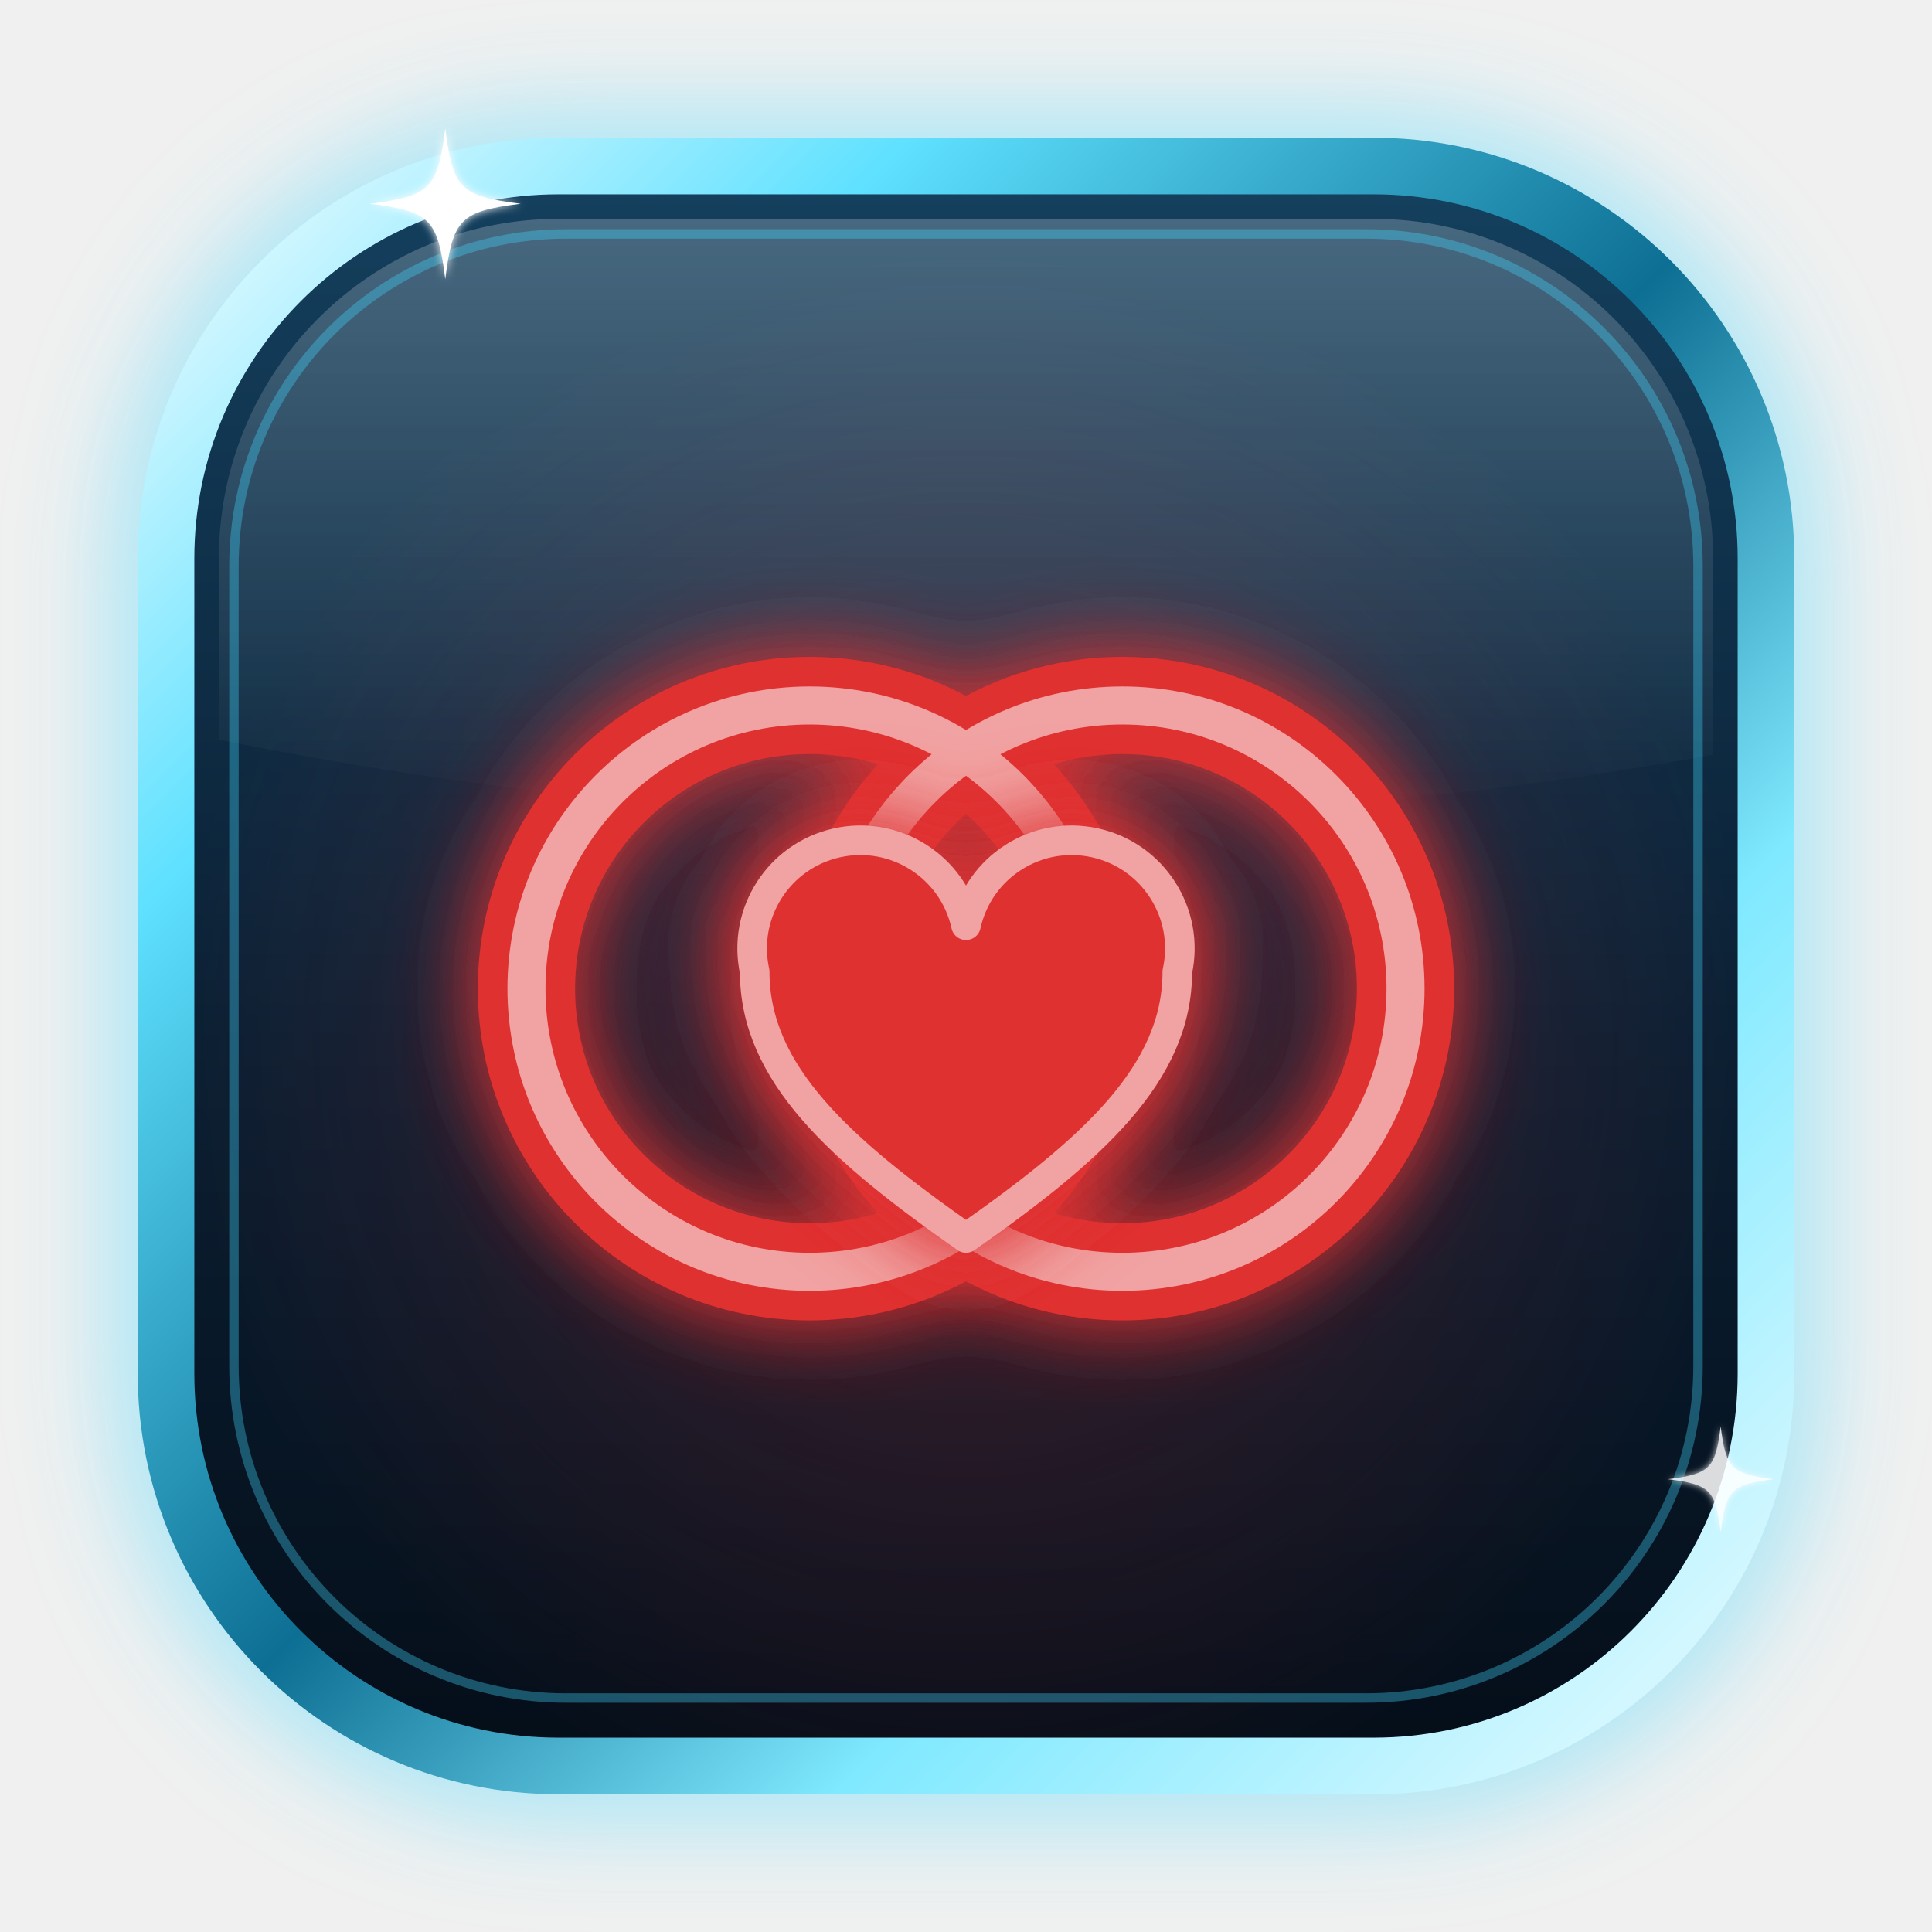
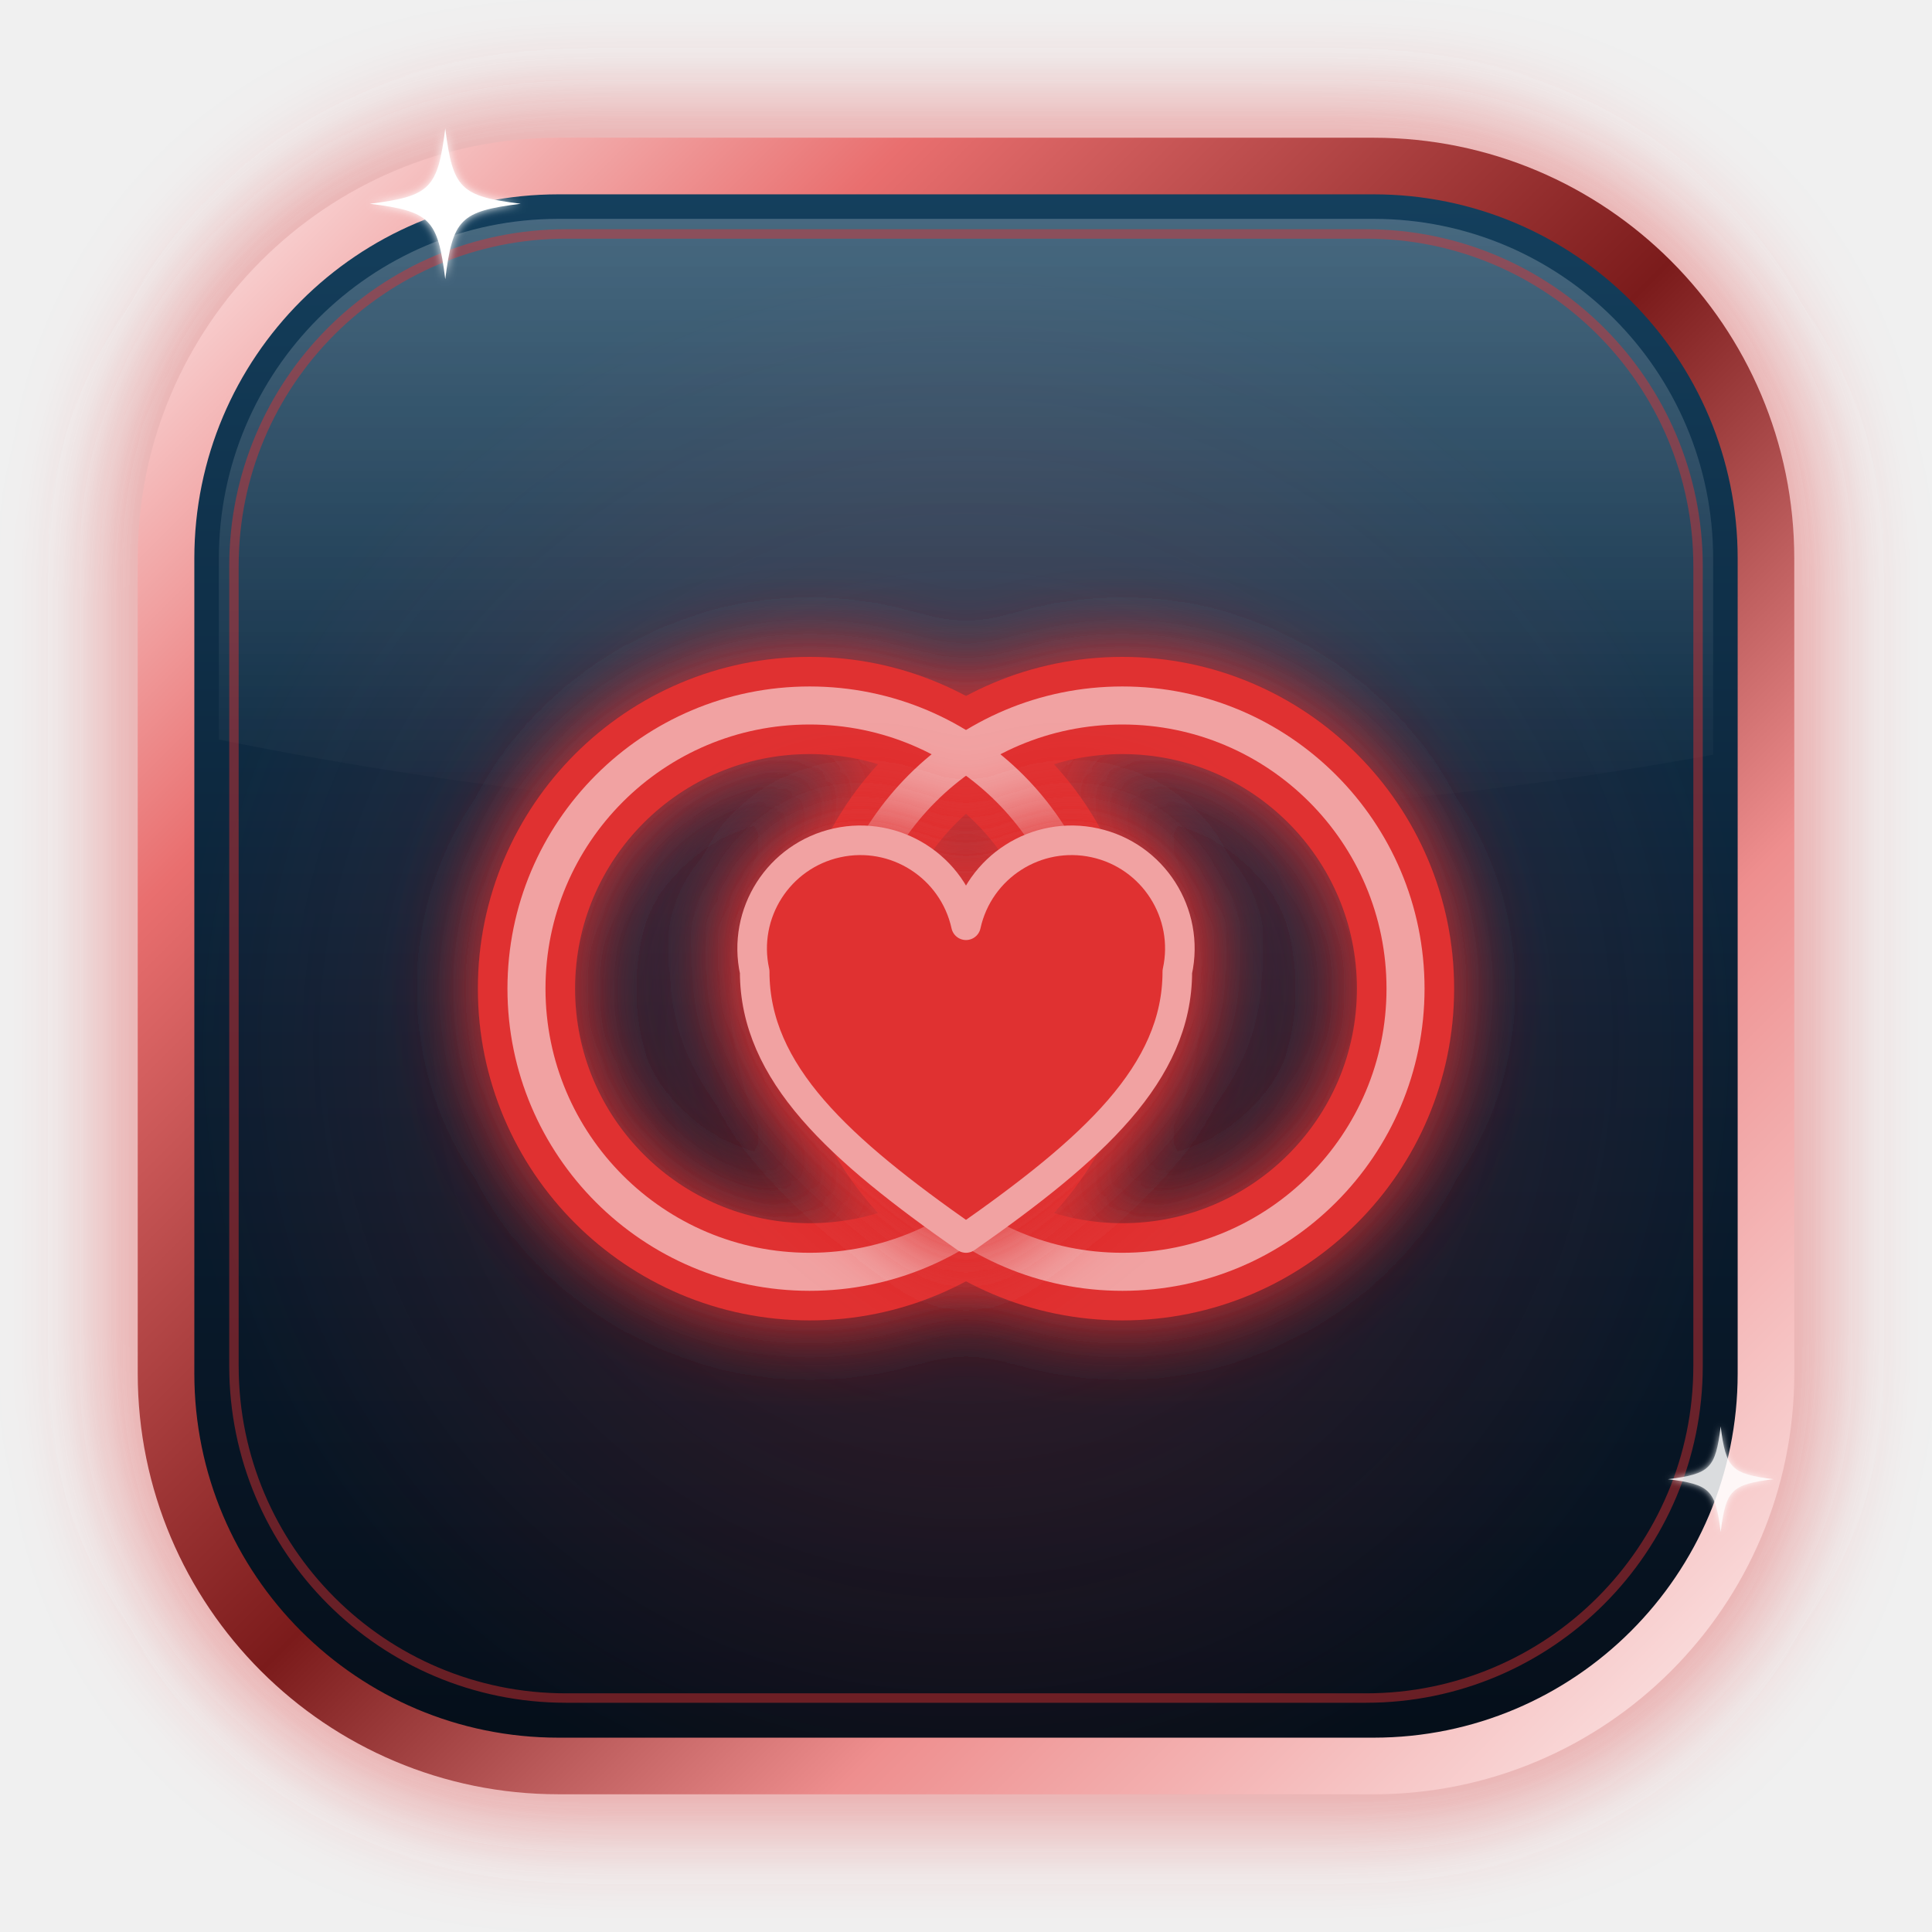
<svg xmlns="http://www.w3.org/2000/svg" viewBox="0 0 512 512" width="512" height="512">
  <defs>
    <filter id="halo" x="-30%" y="-30%" width="160%" height="160%">
      <feGaussianBlur stdDeviation="14" />
    </filter>
    <filter id="glyphglow" x="-50%" y="-50%" width="200%" height="200%">
      <feGaussianBlur stdDeviation="0.9" />
    </filter>
    <filter id="spark" x="-100%" y="-100%" width="300%" height="300%">
      <feGaussianBlur stdDeviation="0.6" result="b" />
      <feMerge>
        <feMergeNode in="b" />
        <feMergeNode in="SourceGraphic" />
      </feMerge>
    </filter>
  </defs>
  <g transform="translate(0 0) scale(1.0)">
    <defs>
      <linearGradient id="bodydates" x1="0" y1="0" x2="0" y2="1">
        <stop offset="0" stop-color="#14405e" />
        <stop offset=".55" stop-color="#0a1f33" />
        <stop offset="1" stop-color="#050e19" />
      </linearGradient>
      <radialGradient id="hazedates" cx=".5" cy=".55" r=".5">
        <stop offset="0" stop-color="#E03131" stop-opacity=".28" />
        <stop offset="1" stop-color="#E03131" stop-opacity="0" />
      </radialGradient>
      <linearGradient id="rimdates" x1="0" y1="0" x2="1" y2="1">
-         <stop offset="0" stop-color="#f2fdff" />
-         <stop offset=".22" stop-color="#5fe1ff" />
-         <stop offset=".5" stop-color="#0d6f93" />
-         <stop offset=".72" stop-color="#7fe9ff" />
-         <stop offset="1" stop-color="#e9fbff" />
+         <stop offset="0" stop-color="#fceaea" />
+         <stop offset="0.22" stop-color="#e96f6f" />
+         <stop offset="0.5" stop-color="#7b1b1b" />
+         <stop offset="0.72" stop-color="#ee8e8e" />
+         <stop offset="1" stop-color="#fceaea" />
      </linearGradient>
      <linearGradient id="glossdates" x1="0" y1="0" x2="0" y2="1">
        <stop offset="0" stop-color="#fff" stop-opacity=".22" />
        <stop offset="1" stop-color="#fff" stop-opacity="0" />
      </linearGradient>
    </defs>
-     <rect x="44" y="44" width="424" height="424" rx="104" fill="none" stroke="#3FD8FF" stroke-width="22" opacity=".55" filter="url(#halo)" />
+     <rect x="44" y="44" width="424" height="424" rx="104" fill="none" stroke="#E03131" stroke-width="22" opacity=".6" filter="url(#halo)" />
    <rect x="44" y="44" width="424" height="424" rx="104" fill="url(#bodydates)" />
    <rect x="44" y="44" width="424" height="424" rx="104" fill="url(#hazedates)" />
    <path d="M148 58 H364 a90 90 0 0 1 90 90 V200 Q256 236 58 196 V148 a90 90 0 0 1 90-90Z" fill="url(#glossdates)" />
    <rect x="44" y="44" width="424" height="424" rx="104" fill="none" stroke="url(#rimdates)" stroke-width="15" />
-     <rect x="62" y="62" width="388" height="388" rx="88" fill="none" stroke="#3FD8FF" stroke-opacity=".35" stroke-width="2.5" />
+     <rect x="62" y="62" width="388" height="388" rx="88" fill="none" stroke="#E03131" stroke-opacity=".45" stroke-width="2.5" />
    <g transform="translate(256 262) scale(11.2) translate(-12 -12)" fill="none" stroke-linecap="round" stroke-linejoin="round">
      <g stroke="#E03131" stroke-width="2.6" filter="url(#glyphglow)" opacity=".95">
        <circle cx="8.3" cy="12" r="6.7" />
        <circle cx="15.7" cy="12" r="6.7" />
      </g>
      <g stroke="#E03131" stroke-width="2.3">
        <circle cx="8.3" cy="12" r="6.7" />
        <circle cx="15.7" cy="12" r="6.7" />
      </g>
      <g stroke="#f1a2a2" stroke-width="0.9">
        <circle cx="8.3" cy="12" r="6.7" />
        <circle cx="15.7" cy="12" r="6.7" />
      </g>
      <path d="M12 17.9c-3-2.1-5-3.9-5-6.3a2.5 2.5 0 0 1 5-1.1 2.5 2.5 0 0 1 5 1.1c0 2.4-2 4.2-5 6.3z" fill="#0a1f33" stroke="none" />
      <path d="M12 17.9c-3-2.1-5-3.9-5-6.3a2.5 2.5 0 0 1 5-1.1 2.5 2.5 0 0 1 5 1.1c0 2.4-2 4.2-5 6.3z" fill="#E03131" stroke="#E03131" stroke-width="1.4" filter="url(#glyphglow)" />
      <path d="M12 17.9c-3-2.1-5-3.9-5-6.3a2.5 2.5 0 0 1 5-1.1 2.5 2.5 0 0 1 5 1.1c0 2.4-2 4.2-5 6.3z" fill="#E03131" stroke="#f1a2a2" stroke-width="0.7" />
    </g>
    <g transform="translate(118 54) scale(2.0)" opacity="1" filter="url(#spark)">
      <path d="M0-10 C1-2 2-1 10 0 C2 1 1 2 0 10 C-1 2 -2 1 -10 0 C-2 -1 -1 -2 0-10Z" fill="#fff" />
    </g>
    <g transform="translate(456 392) scale(1.4)" opacity="0.85" filter="url(#spark)">
      <path d="M0-10 C1-2 2-1 10 0 C2 1 1 2 0 10 C-1 2 -2 1 -10 0 C-2 -1 -1 -2 0-10Z" fill="#fff" />
    </g>
  </g>
</svg>
